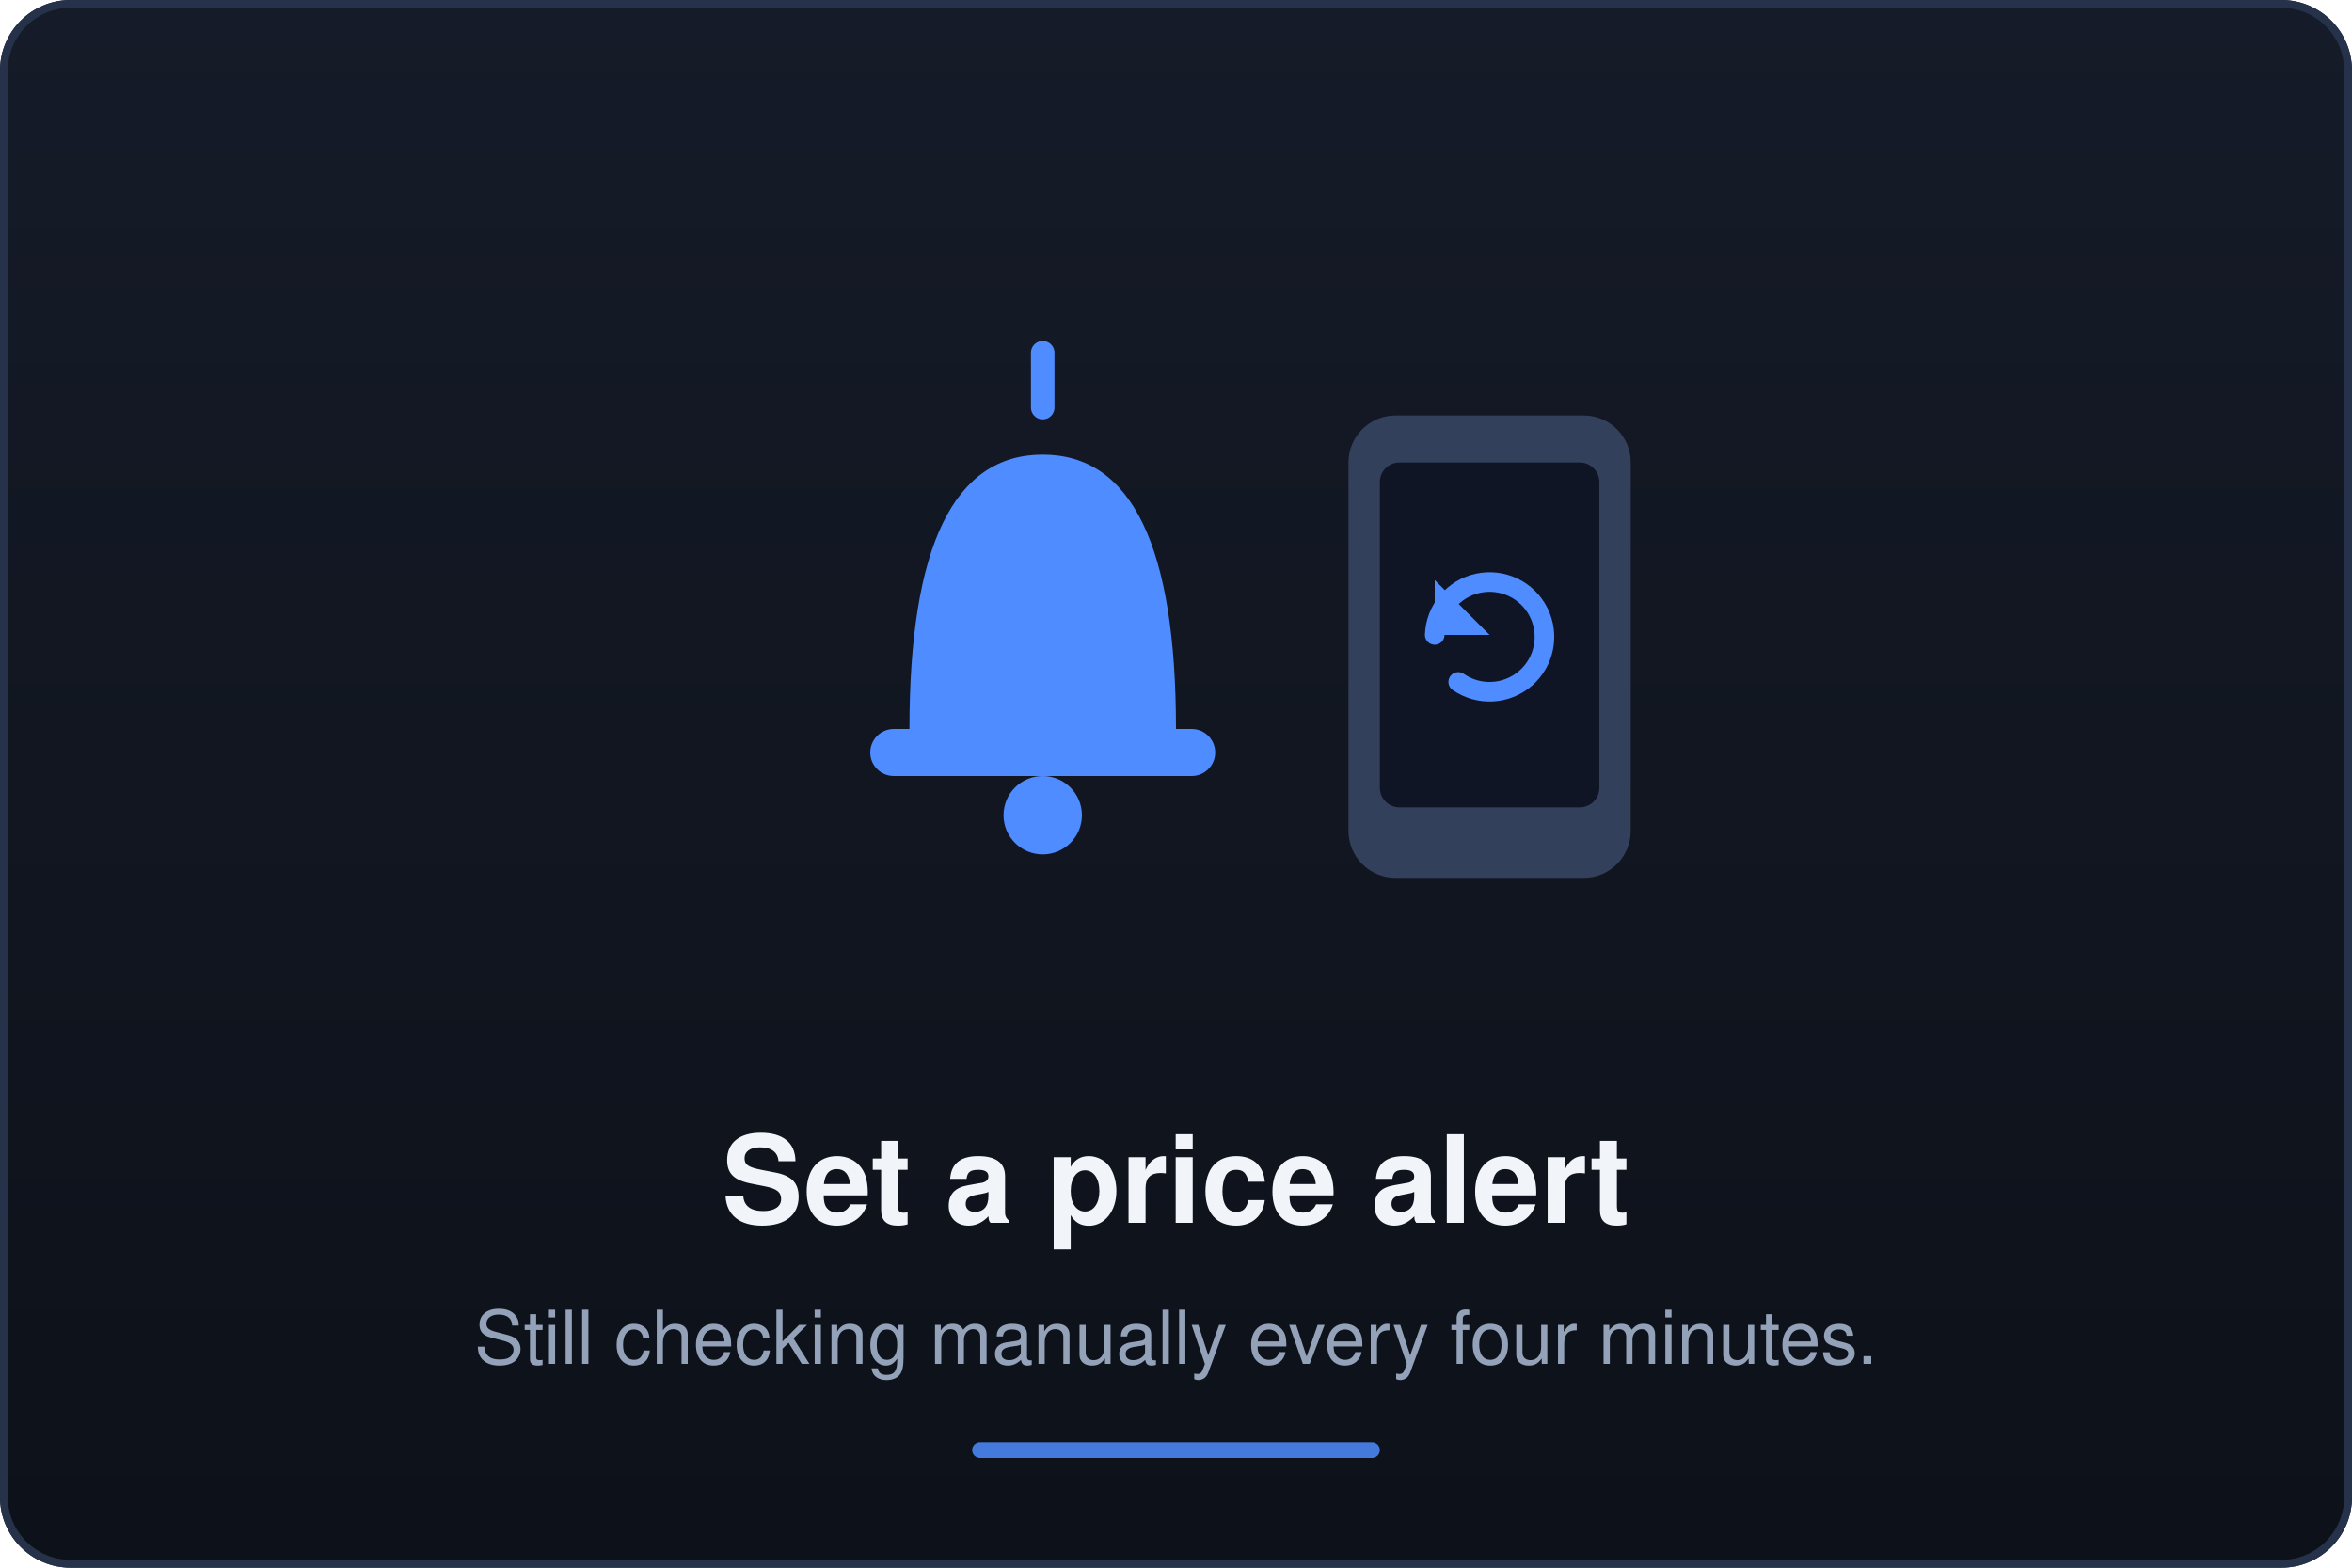
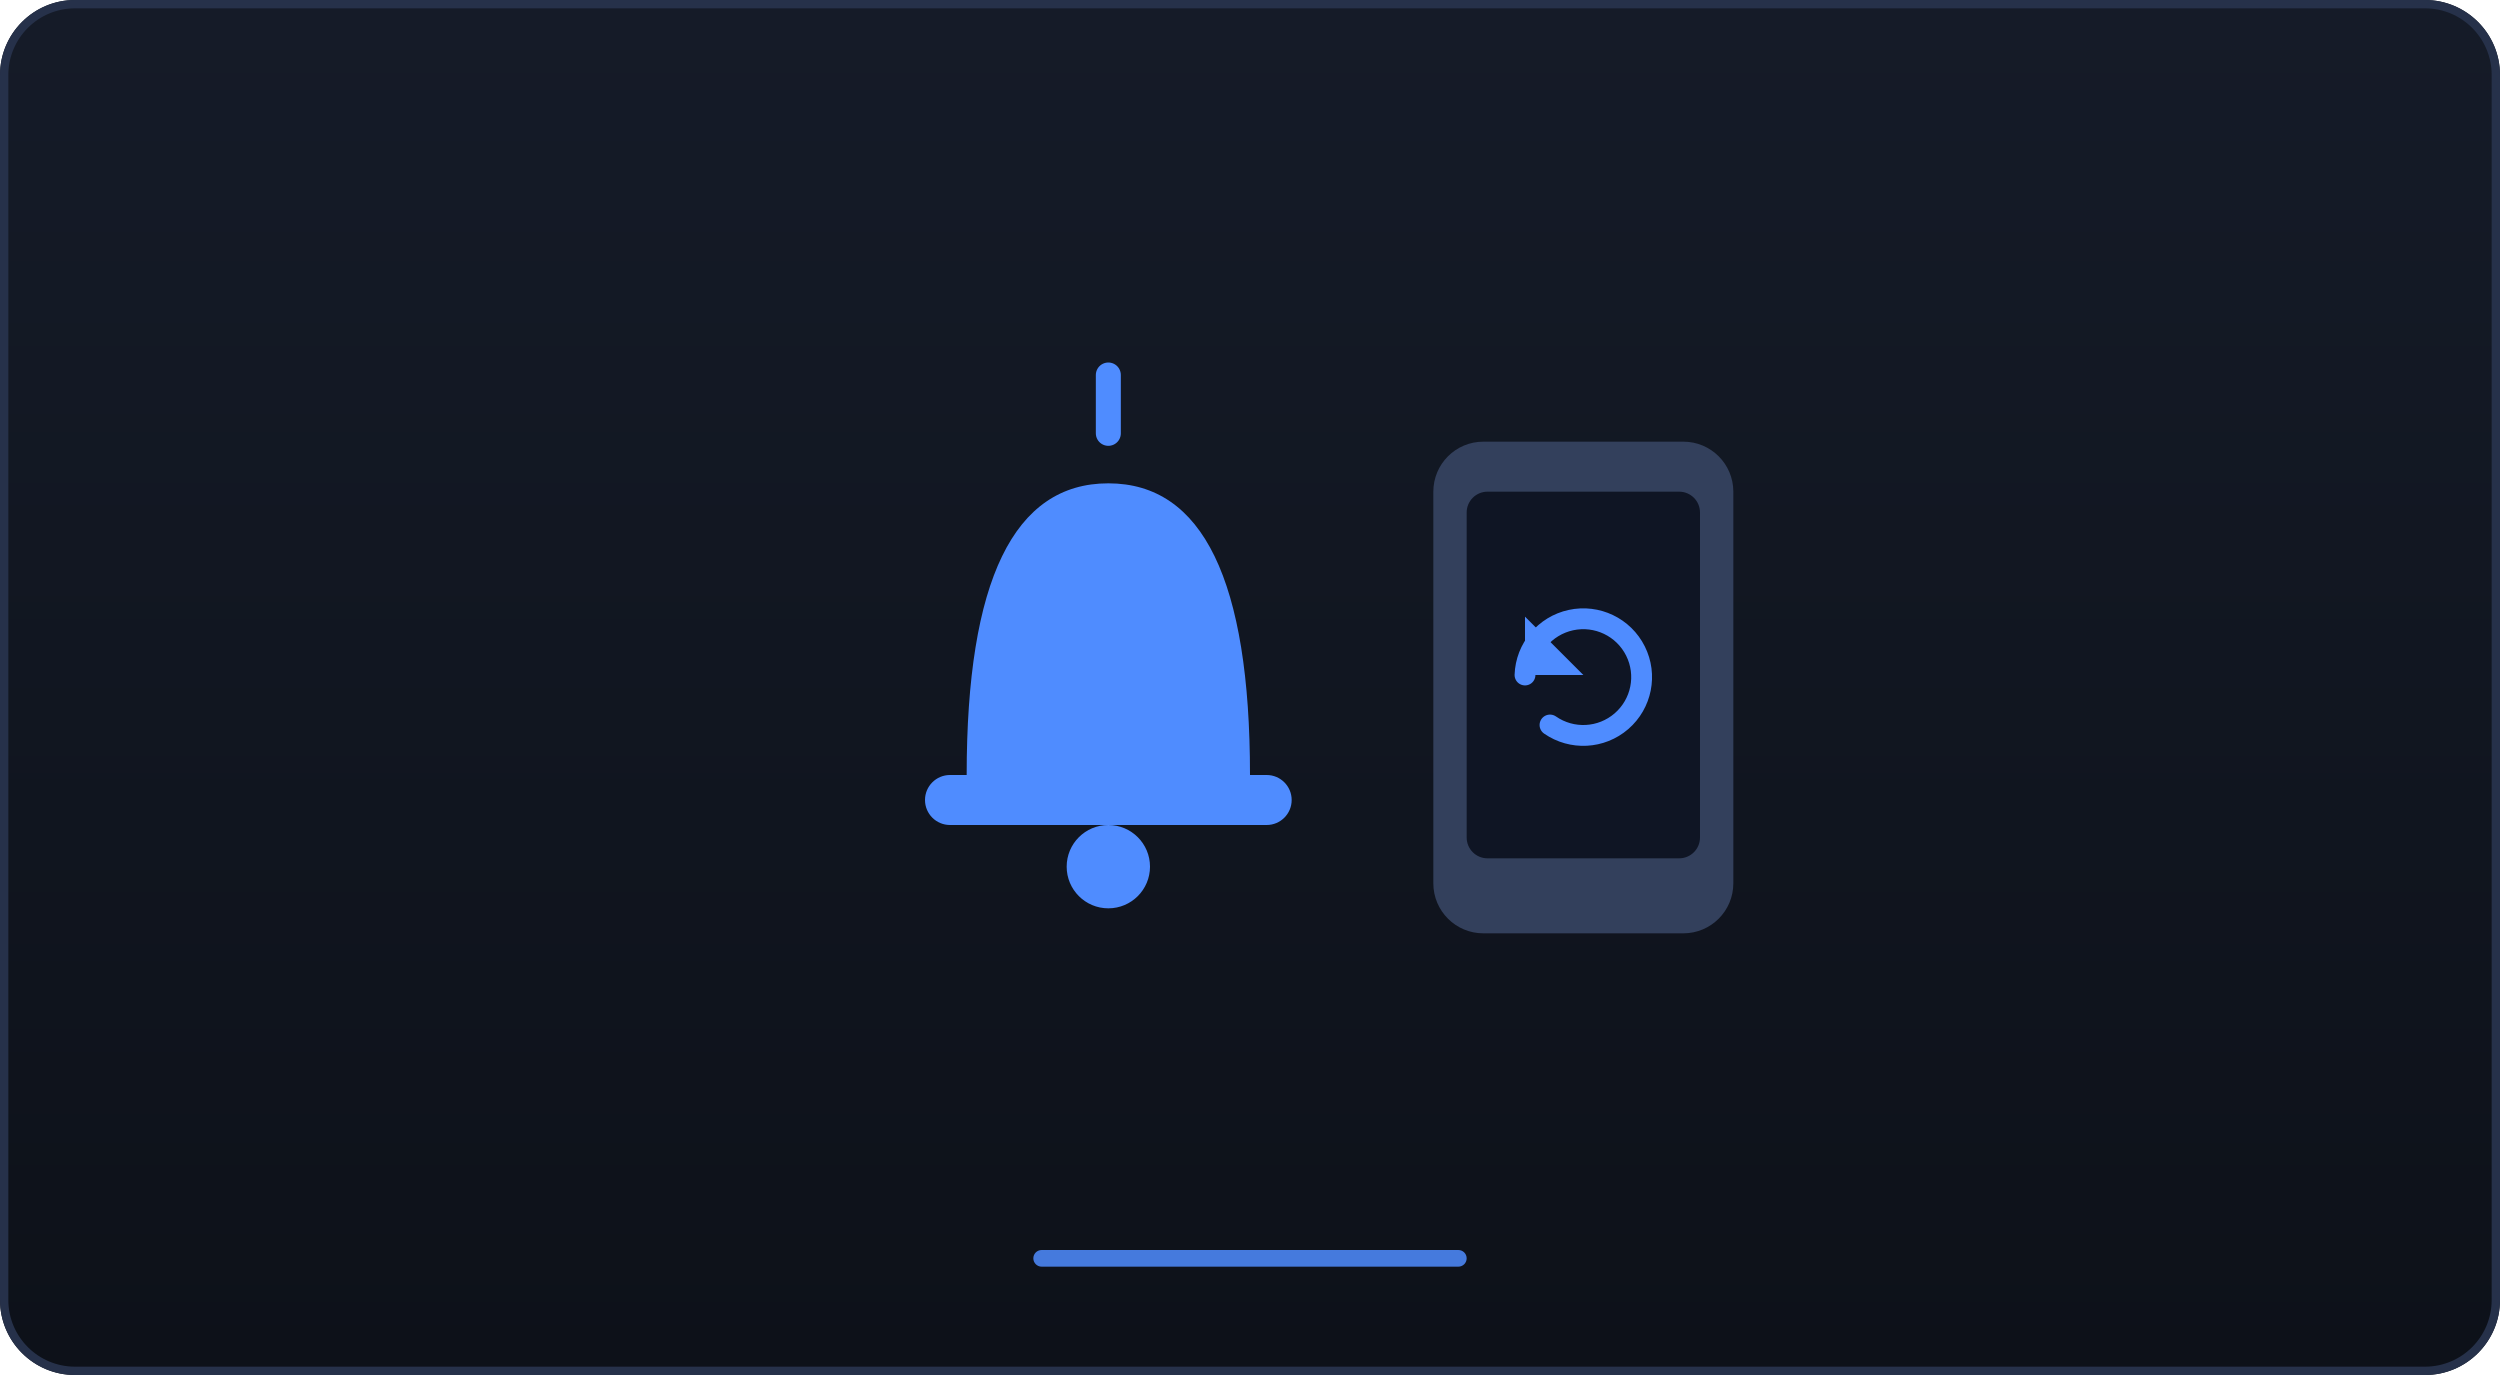
- <svg xmlns="http://www.w3.org/2000/svg" viewBox="0 0 600 400" width="600" height="400" role="img">
+ <svg xmlns="http://www.w3.org/2000/svg" viewBox="0 0 600 330" width="600" height="330" role="img">
  <defs>
    <linearGradient id="bg" x1="0" y1="0" x2="0" y2="1">
      <stop offset="0" stop-color="#151b28" />
      <stop offset="1" stop-color="#0d1119" />
    </linearGradient>
  </defs>
-   <rect width="600" height="400" rx="18" fill="url(#bg)" />
-   <rect x="1" y="1" width="598" height="398" rx="17" fill="none" stroke="#26314a" stroke-width="2" />
+   <rect width="600" height="330" rx="18" fill="url(#bg)" />
+   <rect x="1" y="1" width="598" height="328" rx="17" fill="none" stroke="#26314a" stroke-width="2" />
  <g>
    <g transform="translate(0 -34.0)">
      <path d="M232 220 q0 -70 34 -70 q34 0 34 70z" fill="#4f8cff" />
      <rect x="222" y="220" width="88" height="12" rx="6" fill="#4f8cff" />
      <circle cx="266" cy="242" r="10" fill="#4f8cff" />
      <path d="M266 138 v-14" stroke="#4f8cff" stroke-width="6" stroke-linecap="round" />
      <rect x="344" y="140" width="72" height="118" rx="12" fill="#33405c" />
      <rect x="352" y="152" width="56" height="88" rx="5" fill="#0f1524" />
      <path d="M366 196 a14 14 0 1 1 6 12" stroke="#4f8cff" stroke-width="5" fill="none" stroke-linecap="round" />
      <path d="M366 182 v14 h14z" fill="#4f8cff" />
    </g>
  </g>
-   <text x="300.0" y="312" text-anchor="middle" font-family="Helvetica,Arial,sans-serif" font-size="31" font-weight="700" fill="#f1f5f9">Set a price alert</text>
-   <text x="300.0" y="348" text-anchor="middle" font-family="Helvetica,Arial,sans-serif" font-size="19" fill="#93a2b8">Still checking manually every four minutes.</text>
-   <rect x="248" y="368" width="104" height="4" rx="2" fill="#4f8cff" opacity="0.85" />
+   <rect x="248" y="300" width="104" height="4" rx="2" fill="#4f8cff" opacity="0.85" />
</svg>
